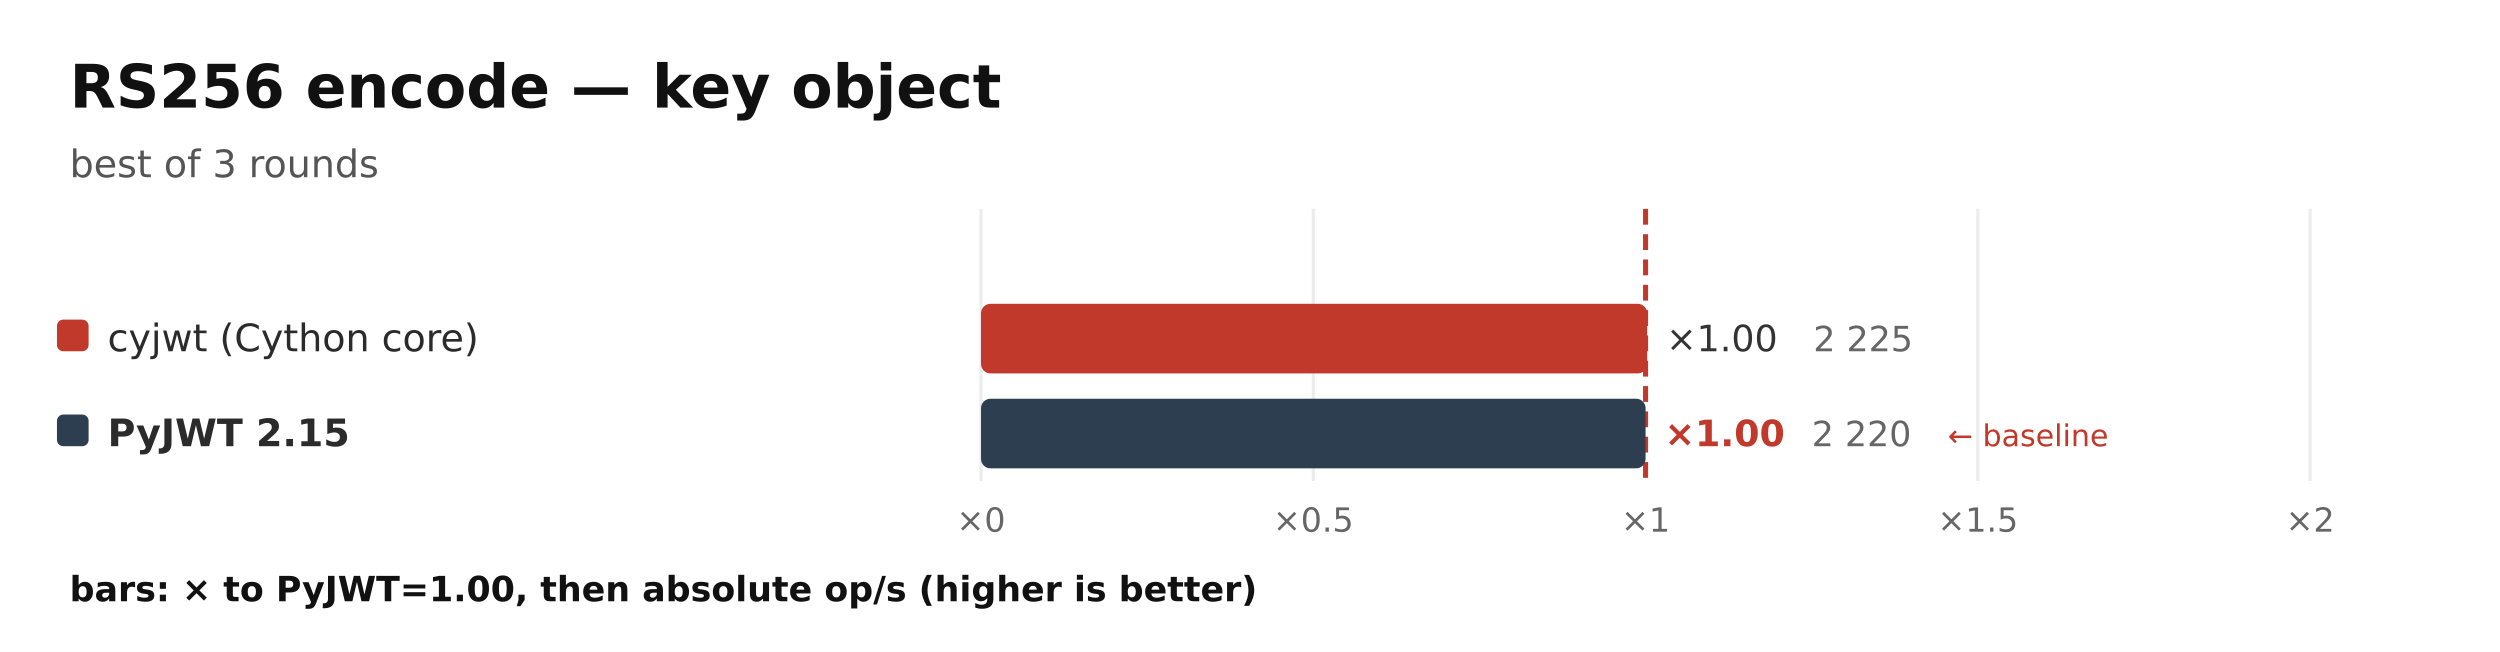
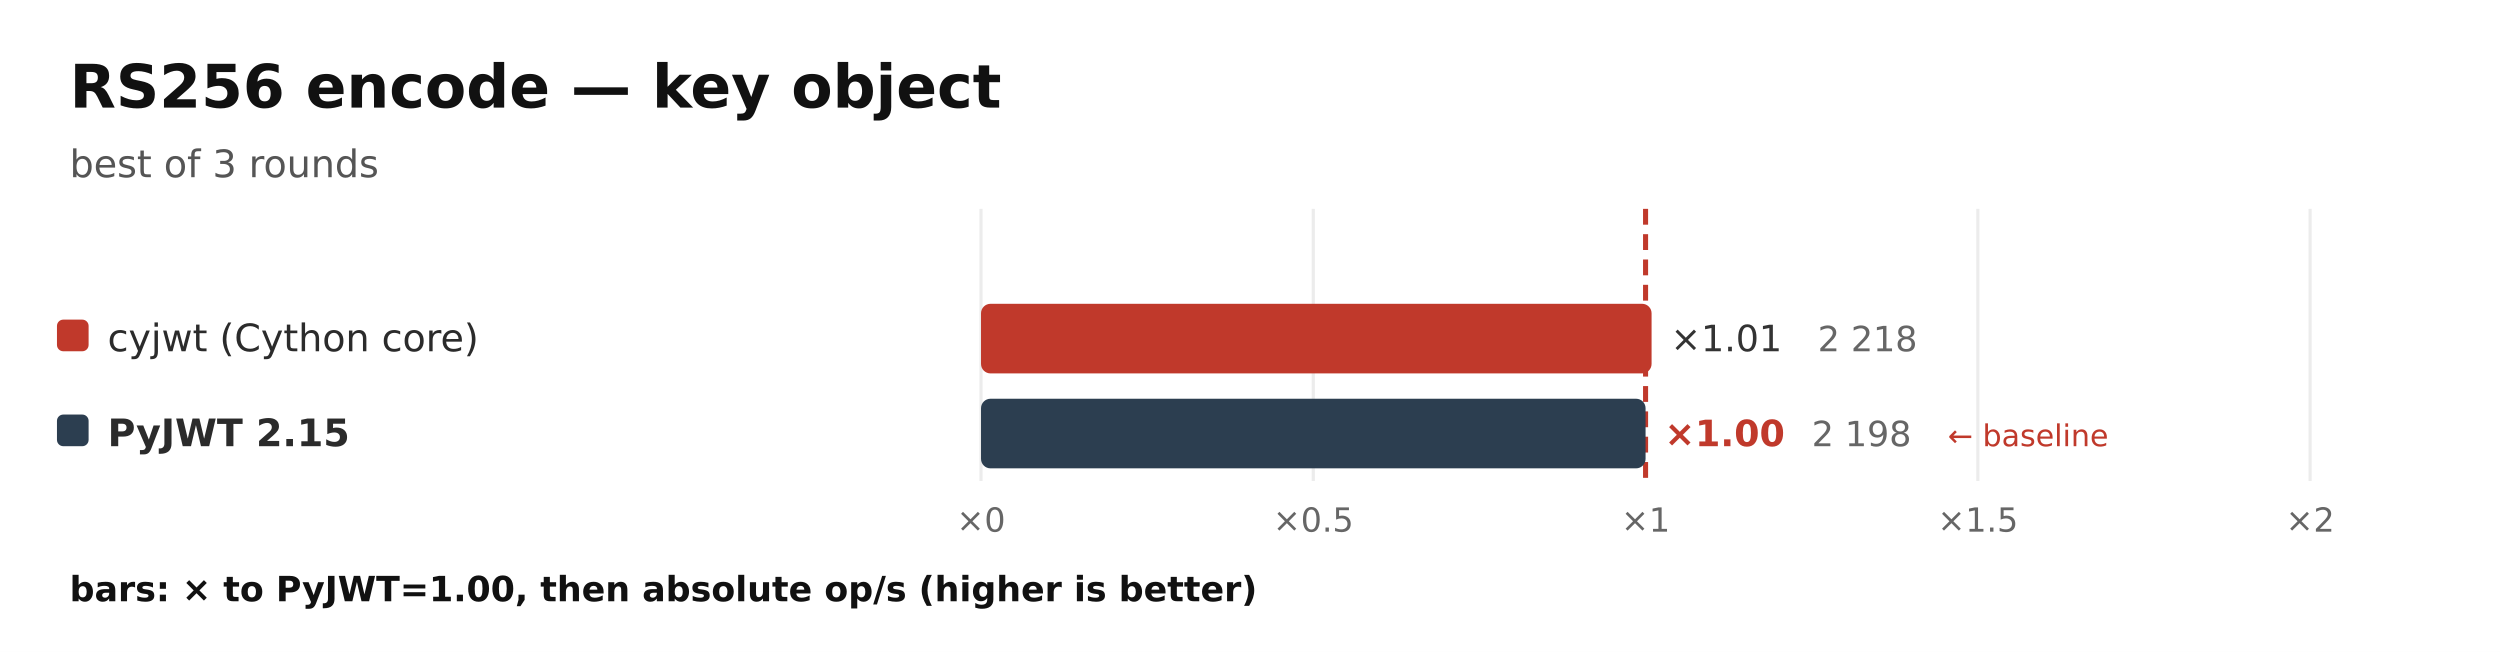
<svg xmlns="http://www.w3.org/2000/svg" width="790" height="206" viewBox="0 0 790 206" font-family="DejaVu Sans, Helvetica, Arial, sans-serif">
  <rect width="790" height="206" fill="#ffffff" />
  <text x="22" y="34" font-size="19" font-weight="700" fill="#111">RS256 encode — key object</text>
  <text x="22" y="56" font-size="12" fill="#555">best of 3 rounds</text>
  <line x1="310.0" y1="66" x2="310.0" y2="152" stroke="#ececec" stroke-width="1" />
  <text x="310.0" y="168" font-size="10.5" fill="#666" text-anchor="middle">×0</text>
  <line x1="415.0" y1="66" x2="415.0" y2="152" stroke="#ececec" stroke-width="1" />
  <text x="415.0" y="168" font-size="10.5" fill="#666" text-anchor="middle">×0.5</text>
  <line x1="520.0" y1="66" x2="520.0" y2="152" stroke="#c0392b" stroke-width="1.6" stroke-dasharray="5 3" />
  <text x="520.0" y="168" font-size="10.5" fill="#666" text-anchor="middle">×1</text>
  <line x1="625.0" y1="66" x2="625.0" y2="152" stroke="#ececec" stroke-width="1" />
  <text x="625.0" y="168" font-size="10.5" fill="#666" text-anchor="middle">×1.5</text>
  <line x1="730.0" y1="66" x2="730.0" y2="152" stroke="#ececec" stroke-width="1" />
  <text x="730.0" y="168" font-size="10.5" fill="#666" text-anchor="middle">×2</text>
  <rect x="18" y="101" width="10" height="10" rx="2" fill="#c0392b" />
  <text x="34" y="111" font-size="12" fill="#2b2b2b">cyjwt (Cython core)</text>
-   <rect x="310" y="96" width="210.5" height="22" rx="3" fill="#c0392b" />
-   <text x="526.5" y="111" font-size="11.5" fill="#333">×1.00</text>
-   <text x="573.0" y="111" font-size="11" fill="#666">2 225</text>
+   <rect x="310" y="96" width="211.9" height="22" rx="3" fill="#c0392b" />
+   <text x="527.9" y="111" font-size="11.5" fill="#333">×1.01</text>
+   <text x="574.4" y="111" font-size="11" fill="#666">2 218</text>
  <rect x="18" y="131" width="10" height="10" rx="2" fill="#2c3e50" />
  <text x="34" y="141" font-size="12" fill="#2b2b2b" font-weight="700">PyJWT 2.15</text>
  <rect x="310" y="126" width="210.0" height="22" rx="3" fill="#2c3e50" />
  <text x="526.0" y="141" font-size="11.5" fill="#c0392b" font-weight="700">×1.00</text>
-   <text x="572.5" y="141" font-size="11" fill="#666">2 220</text>
+   <text x="572.5" y="141" font-size="11" fill="#666">2 198</text>
  <text x="615.5" y="141" font-size="9.5" fill="#c0392b">← baseline</text>
  <text x="22" y="190" font-size="11" fill="#111" font-weight="600">bars: × to PyJWT=1.00, then absolute op/s (higher is better)</text>
</svg>
